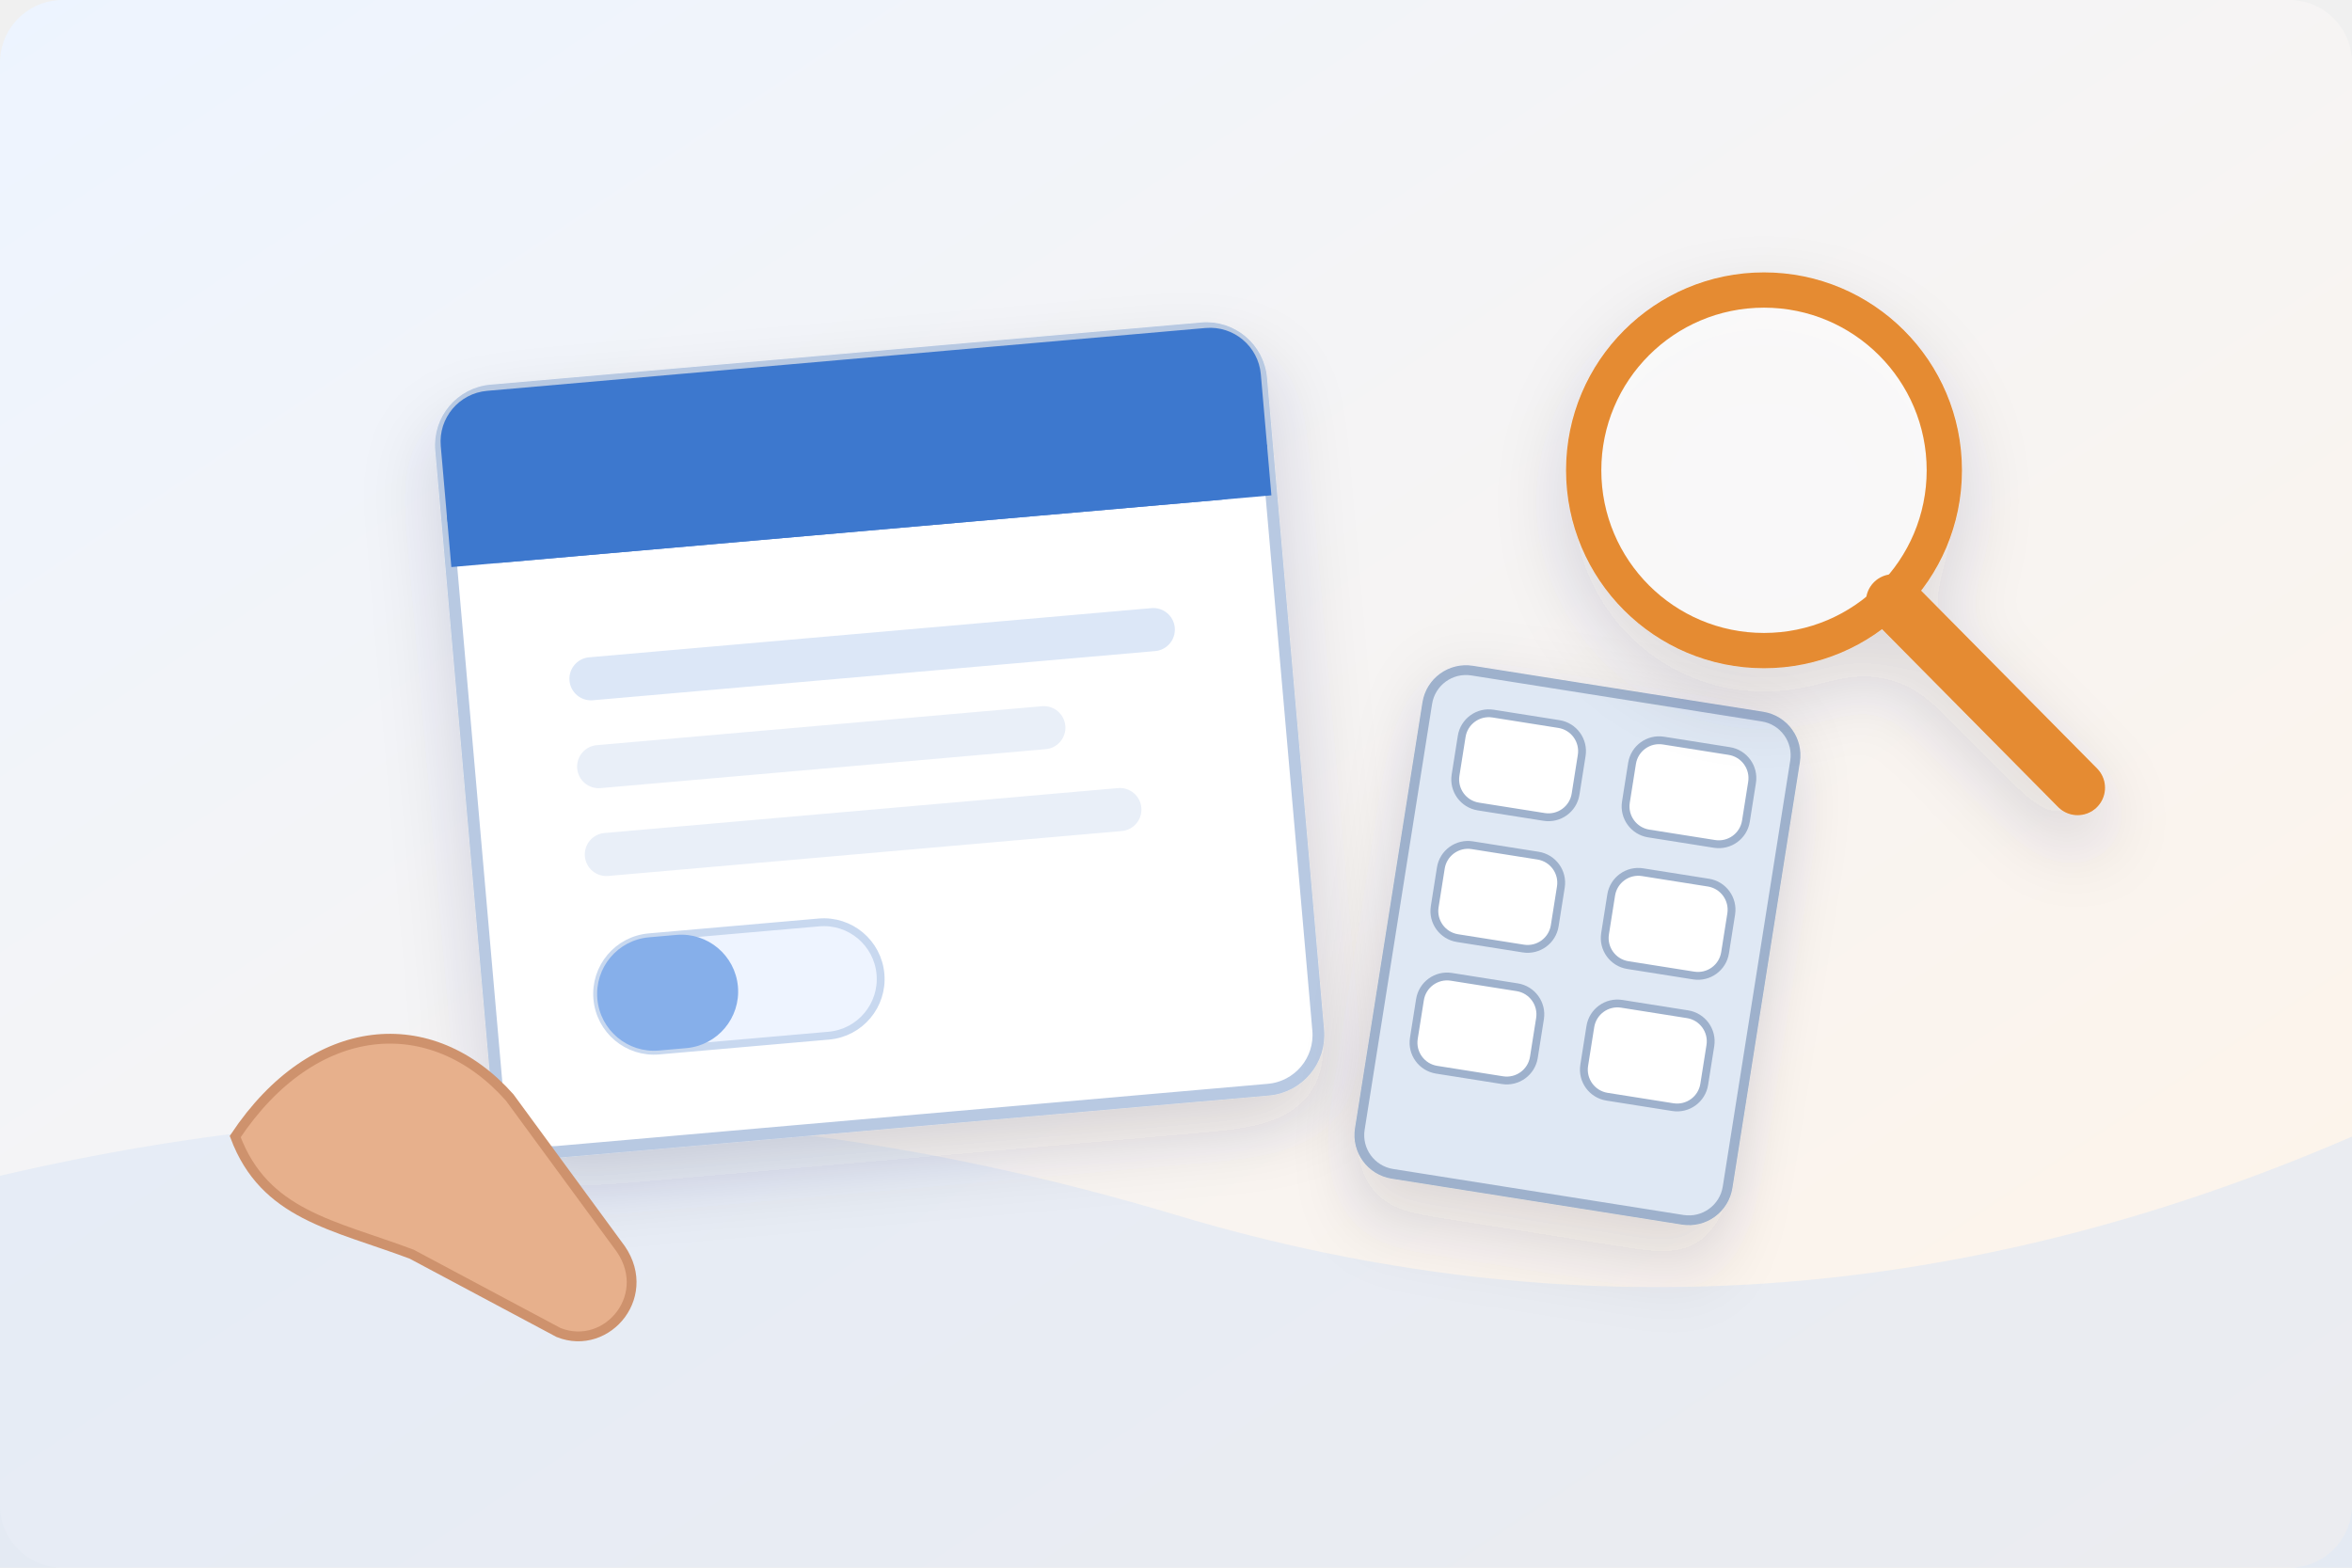
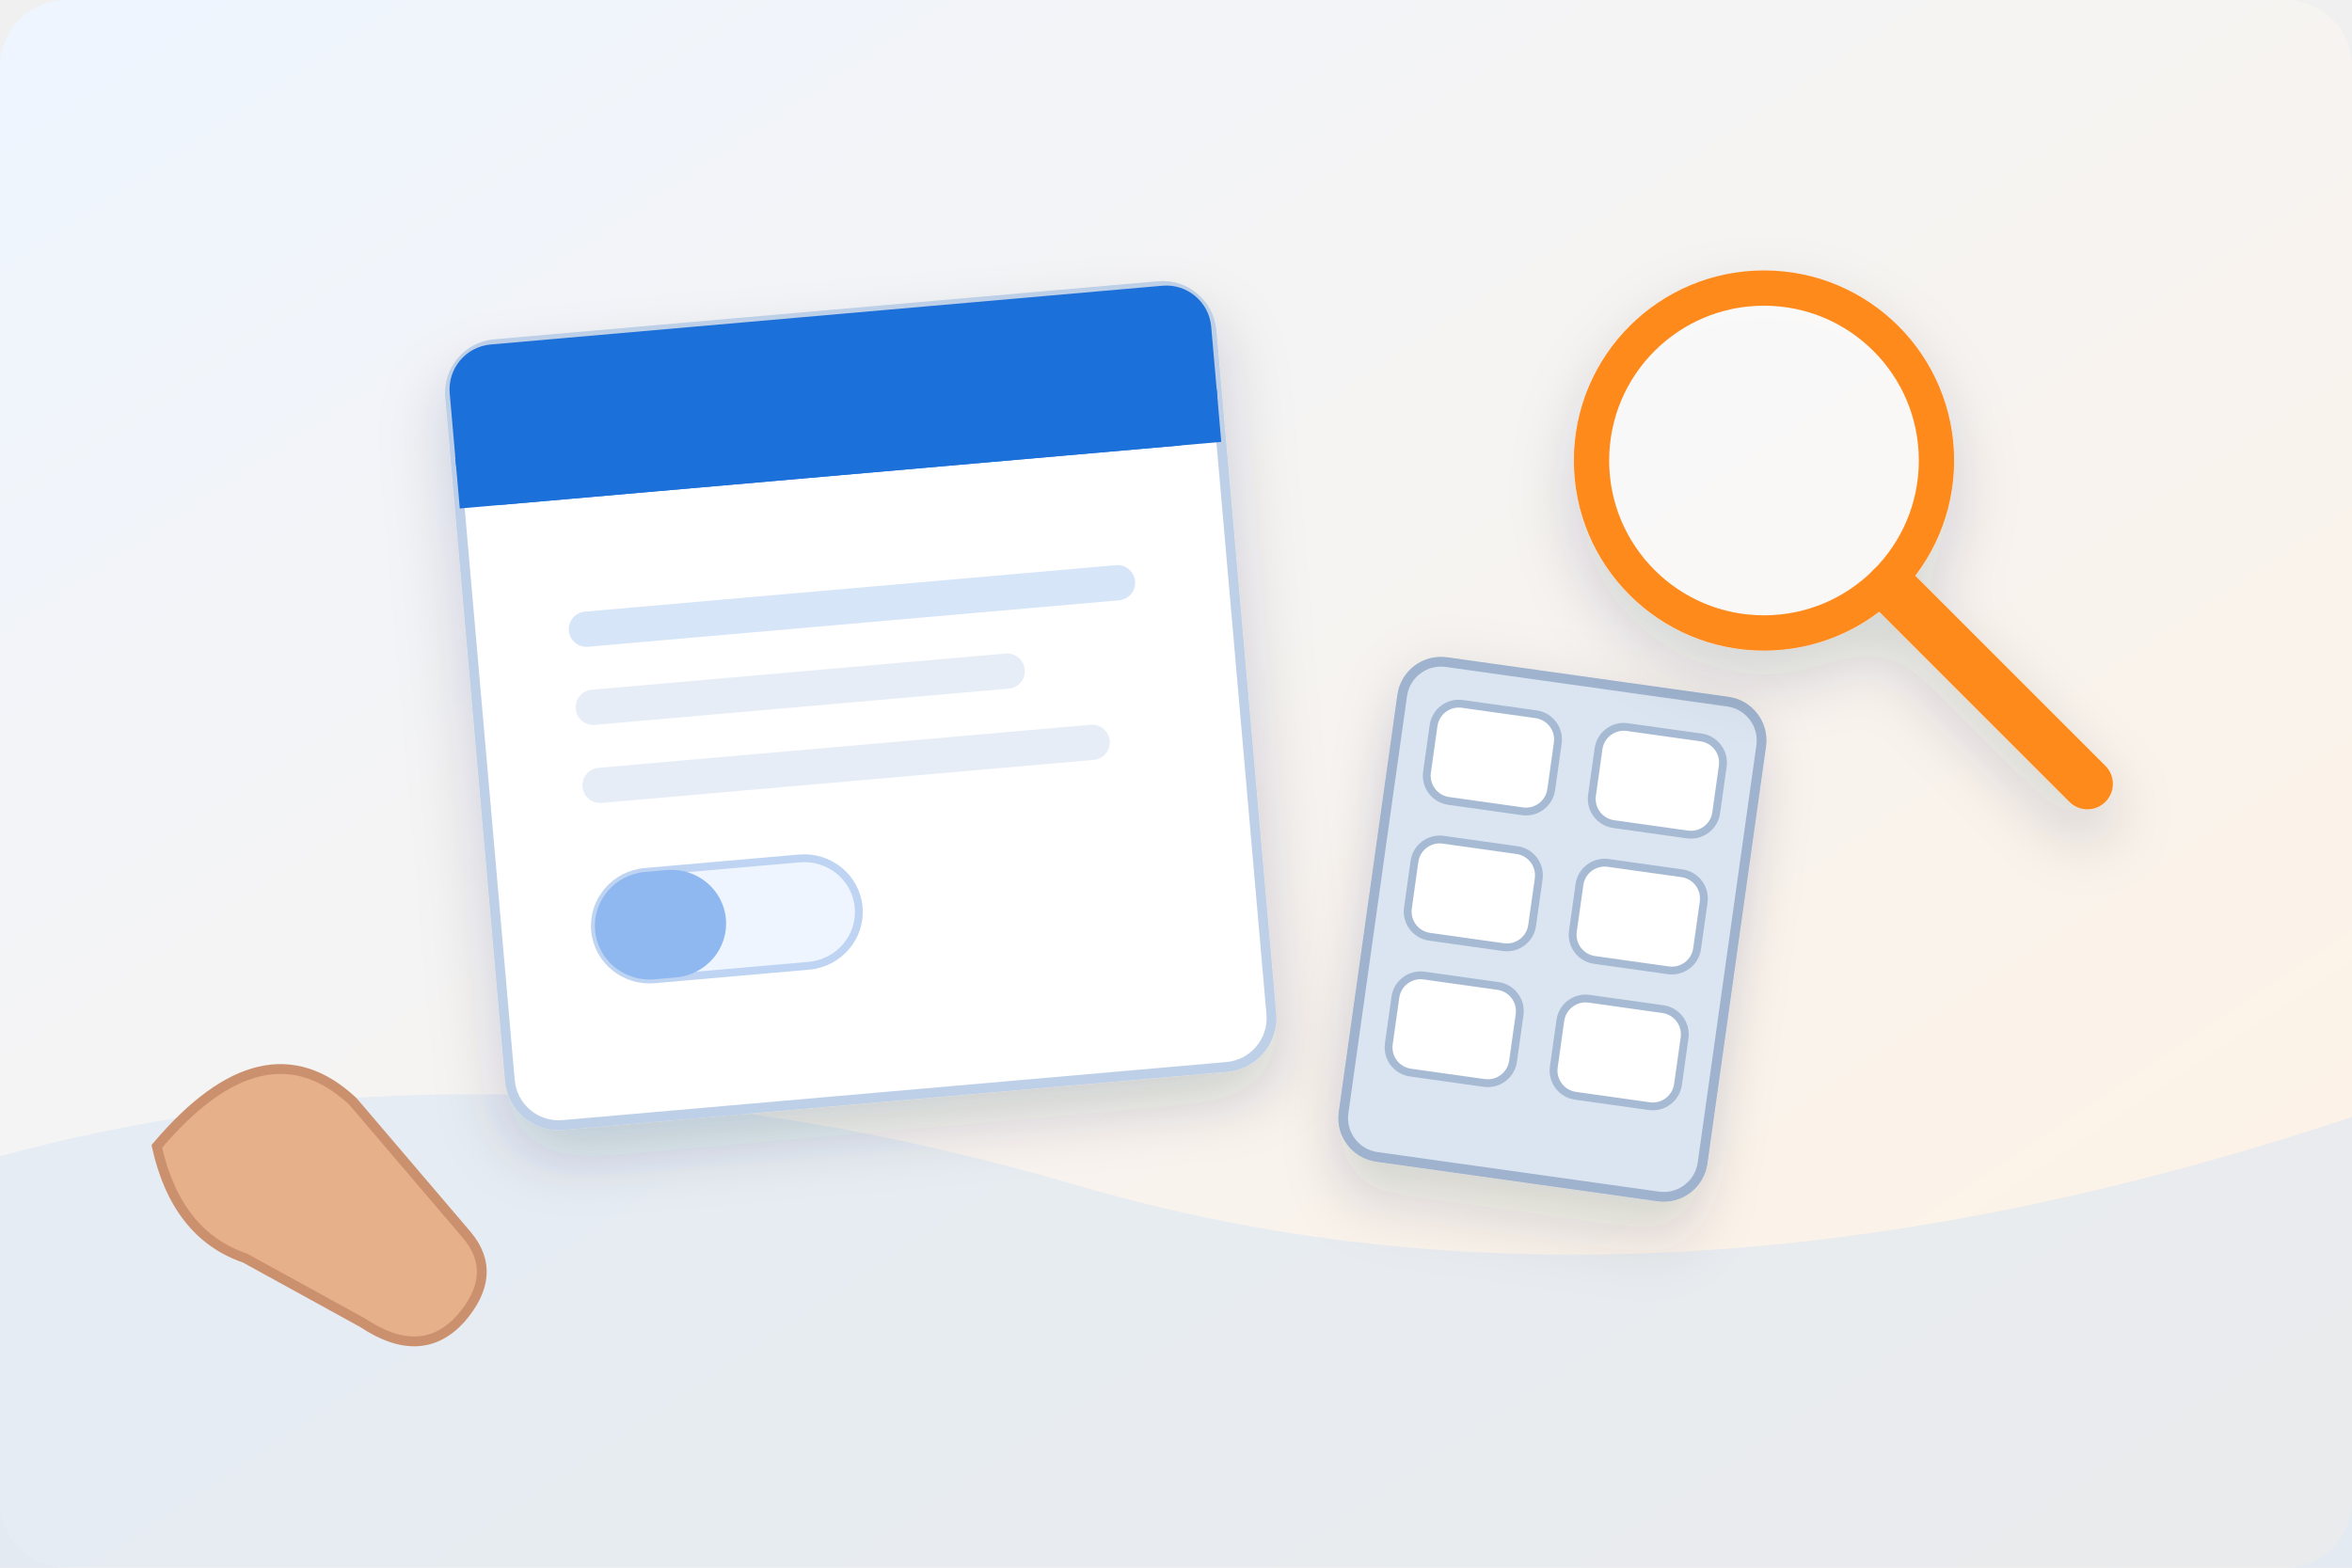
- <svg xmlns="http://www.w3.org/2000/svg" width="1200" height="800" viewBox="0 0 1200 800" role="img" aria-labelledby="title desc">
+ <svg xmlns="http://www.w3.org/2000/svg" width="1200" height="800" viewBox="0 0 1200 800" role="img" aria-labelledby="t d">
  <defs>
-     <linearGradient id="desk" x1="0" y1="0" x2="1" y2="1">
-       <stop stop-color="#edf4ff" />
-       <stop offset="1" stop-color="#fff4e8" />
+     <linearGradient id="bg" x1="0" y1="0" x2="1" y2="1">
+       <stop stop-color="#eef5ff" />
+       <stop offset="1" stop-color="#fff2e3" />
    </linearGradient>
-     <filter id="sh" x="-20%" y="-20%" width="140%" height="150%">
-       <feDropShadow dx="0" dy="16" stdDeviation="18" flood-color="#22324b" flood-opacity=".16" />
+     <filter id="s" x="-20%" y="-20%" width="140%" height="150%">
+       <feDropShadow dx="0" dy="15" stdDeviation="16" flood-color="#0b2545" flood-opacity=".17" />
    </filter>
  </defs>
-   <rect width="1200" height="800" rx="32" fill="url(#desk)" />
-   <path d="M0 600 Q300 530 600 620 T1200 580 V800 H0Z" fill="#dbe6f5" opacity=".55" />
-   <g filter="url(#sh)" transform="rotate(-5 480 390)">
-     <rect x="240" y="180" width="420" height="390" rx="28" fill="#fff" stroke="#b8c9e2" stroke-width="6" />
-     <rect x="240" y="180" width="420" height="88" rx="26" fill="#3e78ce" />
-     <rect x="240" y="242" width="420" height="26" fill="#3e78ce" />
-     <rect x="295" y="320" width="310" height="22" rx="11" fill="#dce7f7" />
-     <rect x="295" y="365" width="250" height="22" rx="11" fill="#e9eff8" />
-     <rect x="295" y="410" width="285" height="22" rx="11" fill="#e9eff8" />
-     <rect x="295" y="465" width="145" height="58" rx="29" fill="#eef4ff" stroke="#c8d8ef" stroke-width="4" />
-     <rect x="295" y="465" width="72" height="58" rx="29" fill="#86afea" />
+   <rect width="1200" height="800" rx="34" fill="url(#bg)" />
+   <path d="M0 590 Q260 520 550 605 T1200 570 V800 H0Z" fill="#d9e5f4" opacity=".55" />
+   <g filter="url(#s)" transform="rotate(-5 440 370)">
+     <rect x="245" y="160" width="390" height="400" rx="25" fill="#fff" stroke="#bed0e7" stroke-width="5" />
+     <rect x="245" y="160" width="390" height="82" rx="23" fill="#1e6fd9" />
+     <rect x="245" y="215" width="390" height="27" fill="#1e6fd9" />
+     <rect x="295" y="300" width="290" height="18" rx="9" fill="#d7e5f8" />
+     <rect x="295" y="340" width="230" height="18" rx="9" fill="#e7edf7" />
+     <rect x="295" y="380" width="270" height="18" rx="9" fill="#e7edf7" />
+     <rect x="295" y="435" width="135" height="55" rx="28" fill="#eef5ff" stroke="#bed4f2" stroke-width="4" />
+     <rect x="295" y="435" width="67" height="55" rx="28" fill="#8eb8ef" />
  </g>
-   <g filter="url(#sh)" transform="rotate(9 790 480)">
-     <rect x="710" y="350" width="190" height="260" rx="20" fill="#dfe8f4" stroke="#9eb1cc" stroke-width="5" />
-     <g fill="#fff" stroke="#9eb1cc" stroke-width="4">
-       <rect x="730" y="370" width="62" height="48" rx="14" />
-       <rect x="818" y="370" width="62" height="48" rx="14" />
-       <rect x="730" y="438" width="62" height="48" rx="14" />
-       <rect x="818" y="438" width="62" height="48" rx="14" />
-       <rect x="730" y="506" width="62" height="48" rx="14" />
-       <rect x="818" y="506" width="62" height="48" rx="14" />
+   <g filter="url(#s)" transform="rotate(8 780 470)">
+     <rect x="700" y="345" width="185" height="255" rx="20" fill="#dbe5f2" stroke="#9fb3ce" stroke-width="5" />
+     <g fill="#fff" stroke="#a6bad4" stroke-width="4">
+       <rect x="718" y="365" width="64" height="50" rx="13" />
+       <rect x="803" y="365" width="64" height="50" rx="13" />
+       <rect x="718" y="435" width="64" height="50" rx="13" />
+       <rect x="803" y="435" width="64" height="50" rx="13" />
+       <rect x="718" y="505" width="64" height="50" rx="13" />
+       <rect x="803" y="505" width="64" height="50" rx="13" />
    </g>
  </g>
-   <g filter="url(#sh)">
-     <circle cx="900" cy="240" r="92" fill="#fff" fill-opacity=".7" stroke="#e58b32" stroke-width="18" />
-     <path d="M966 307 L1060 402" stroke="#e58b32" stroke-width="28" stroke-linecap="round" />
+   <g filter="url(#s)">
+     <circle cx="900" cy="235" r="88" fill="#ffffffb8" stroke="#ff8a1f" stroke-width="18" />
+     <path d="M965 300 L1065 400" stroke="#ff8a1f" stroke-width="26" stroke-linecap="round" />
  </g>
-   <path d="M120 580 C160 520 220 515 260 560 L315 635 C335 660 310 690 285 680 L210 640 C170 625 135 620 120 580Z" fill="#e7b08c" stroke="#ce926d" stroke-width="5" />
+   <path d="M80 585 Q135 520 180 562 L238 630 Q255 650 235 673 Q215 695 185 675 L125 642 Q90 630 80 585Z" fill="#e6b08b" stroke="#cb906d" stroke-width="5" />
</svg>
